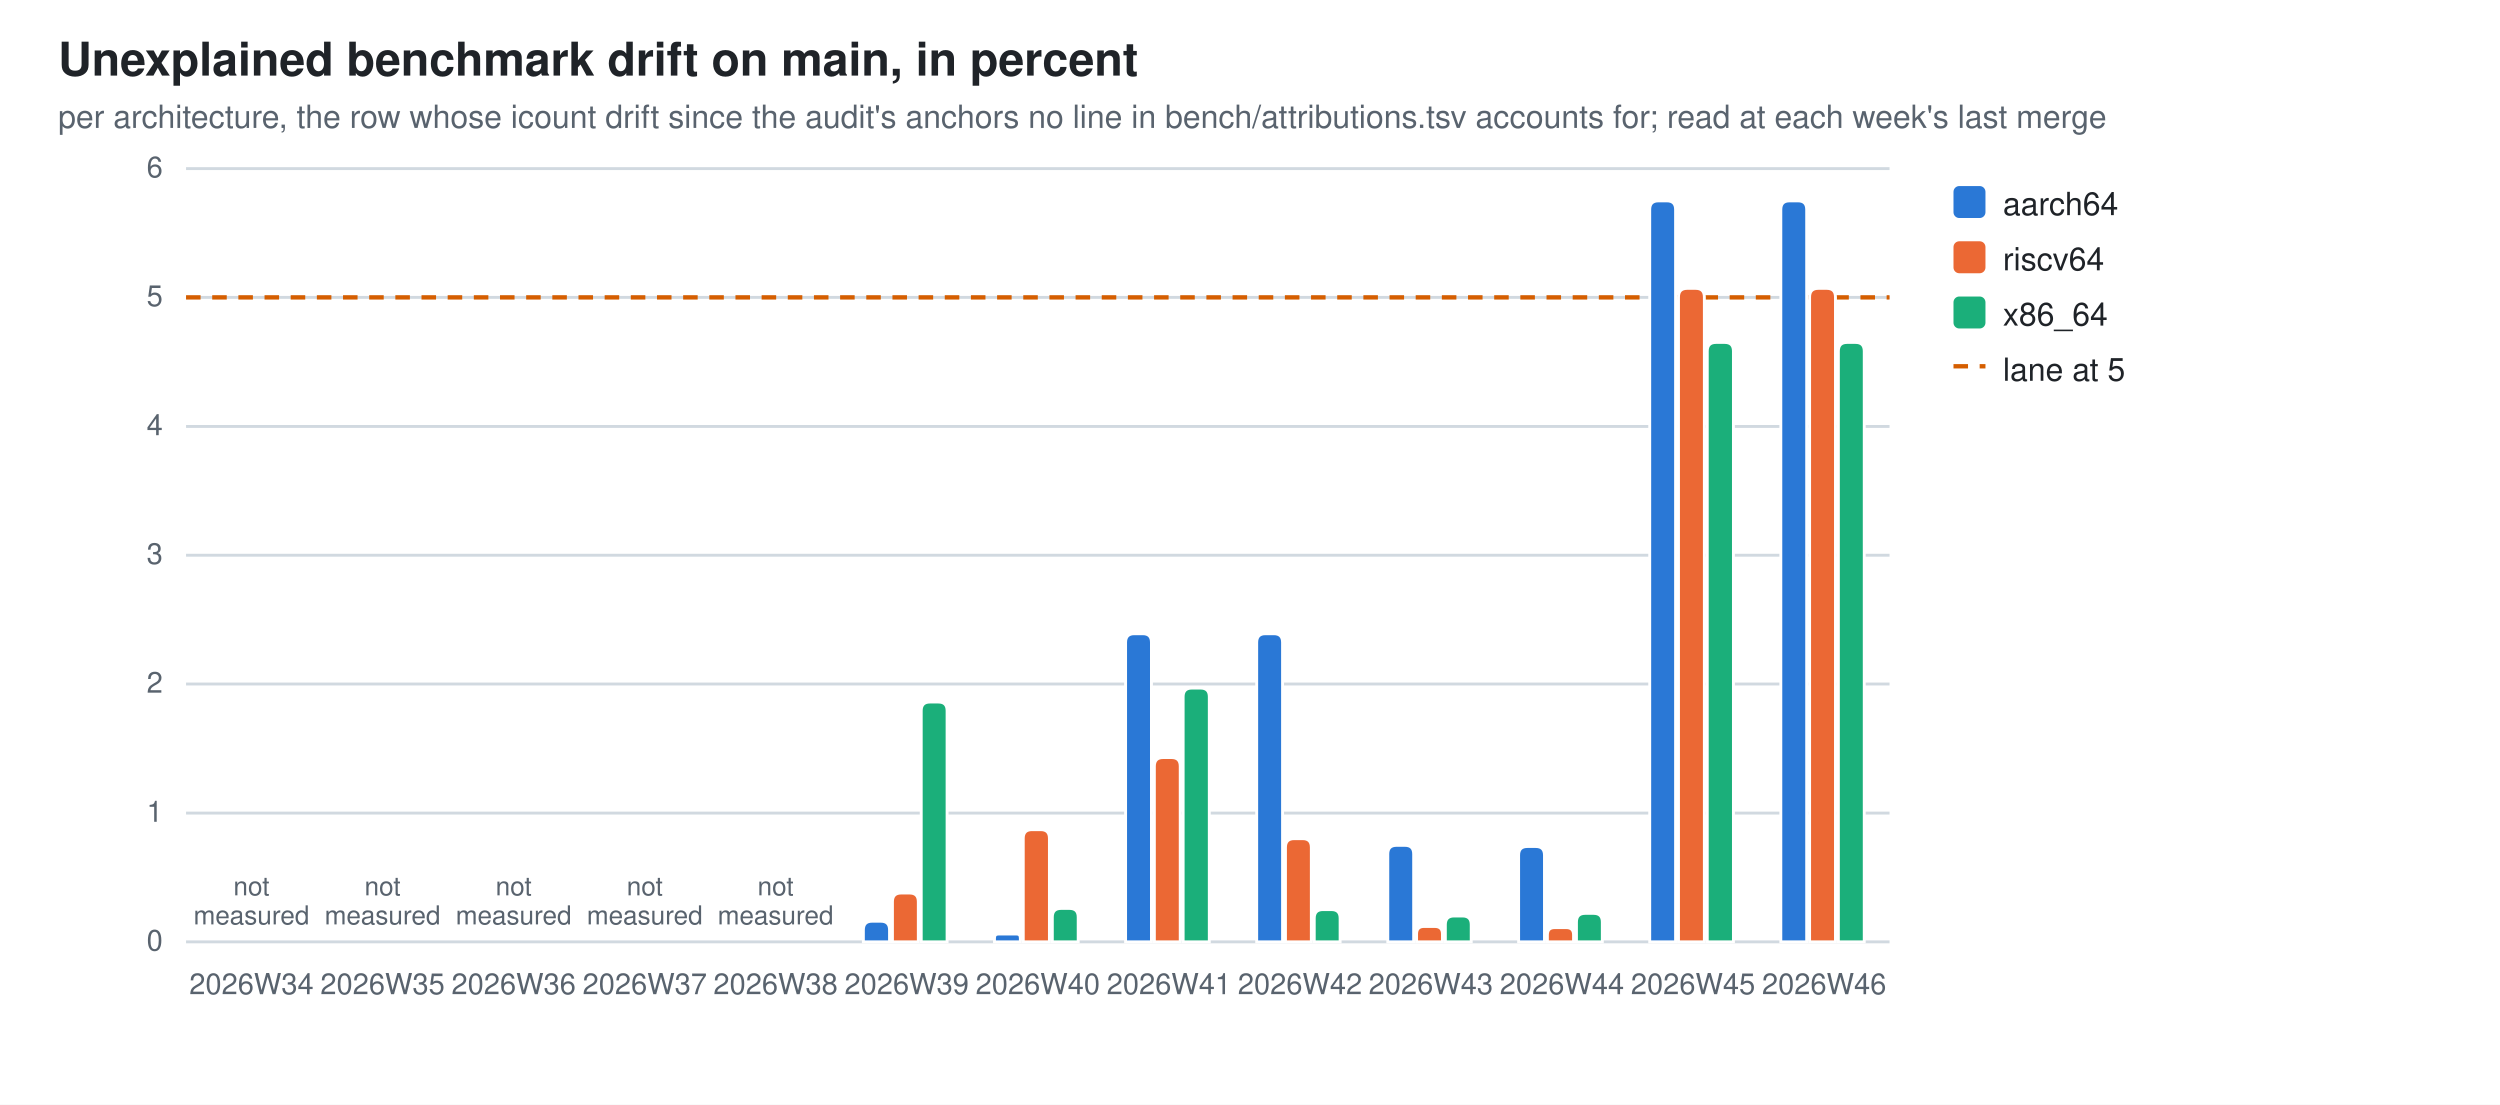
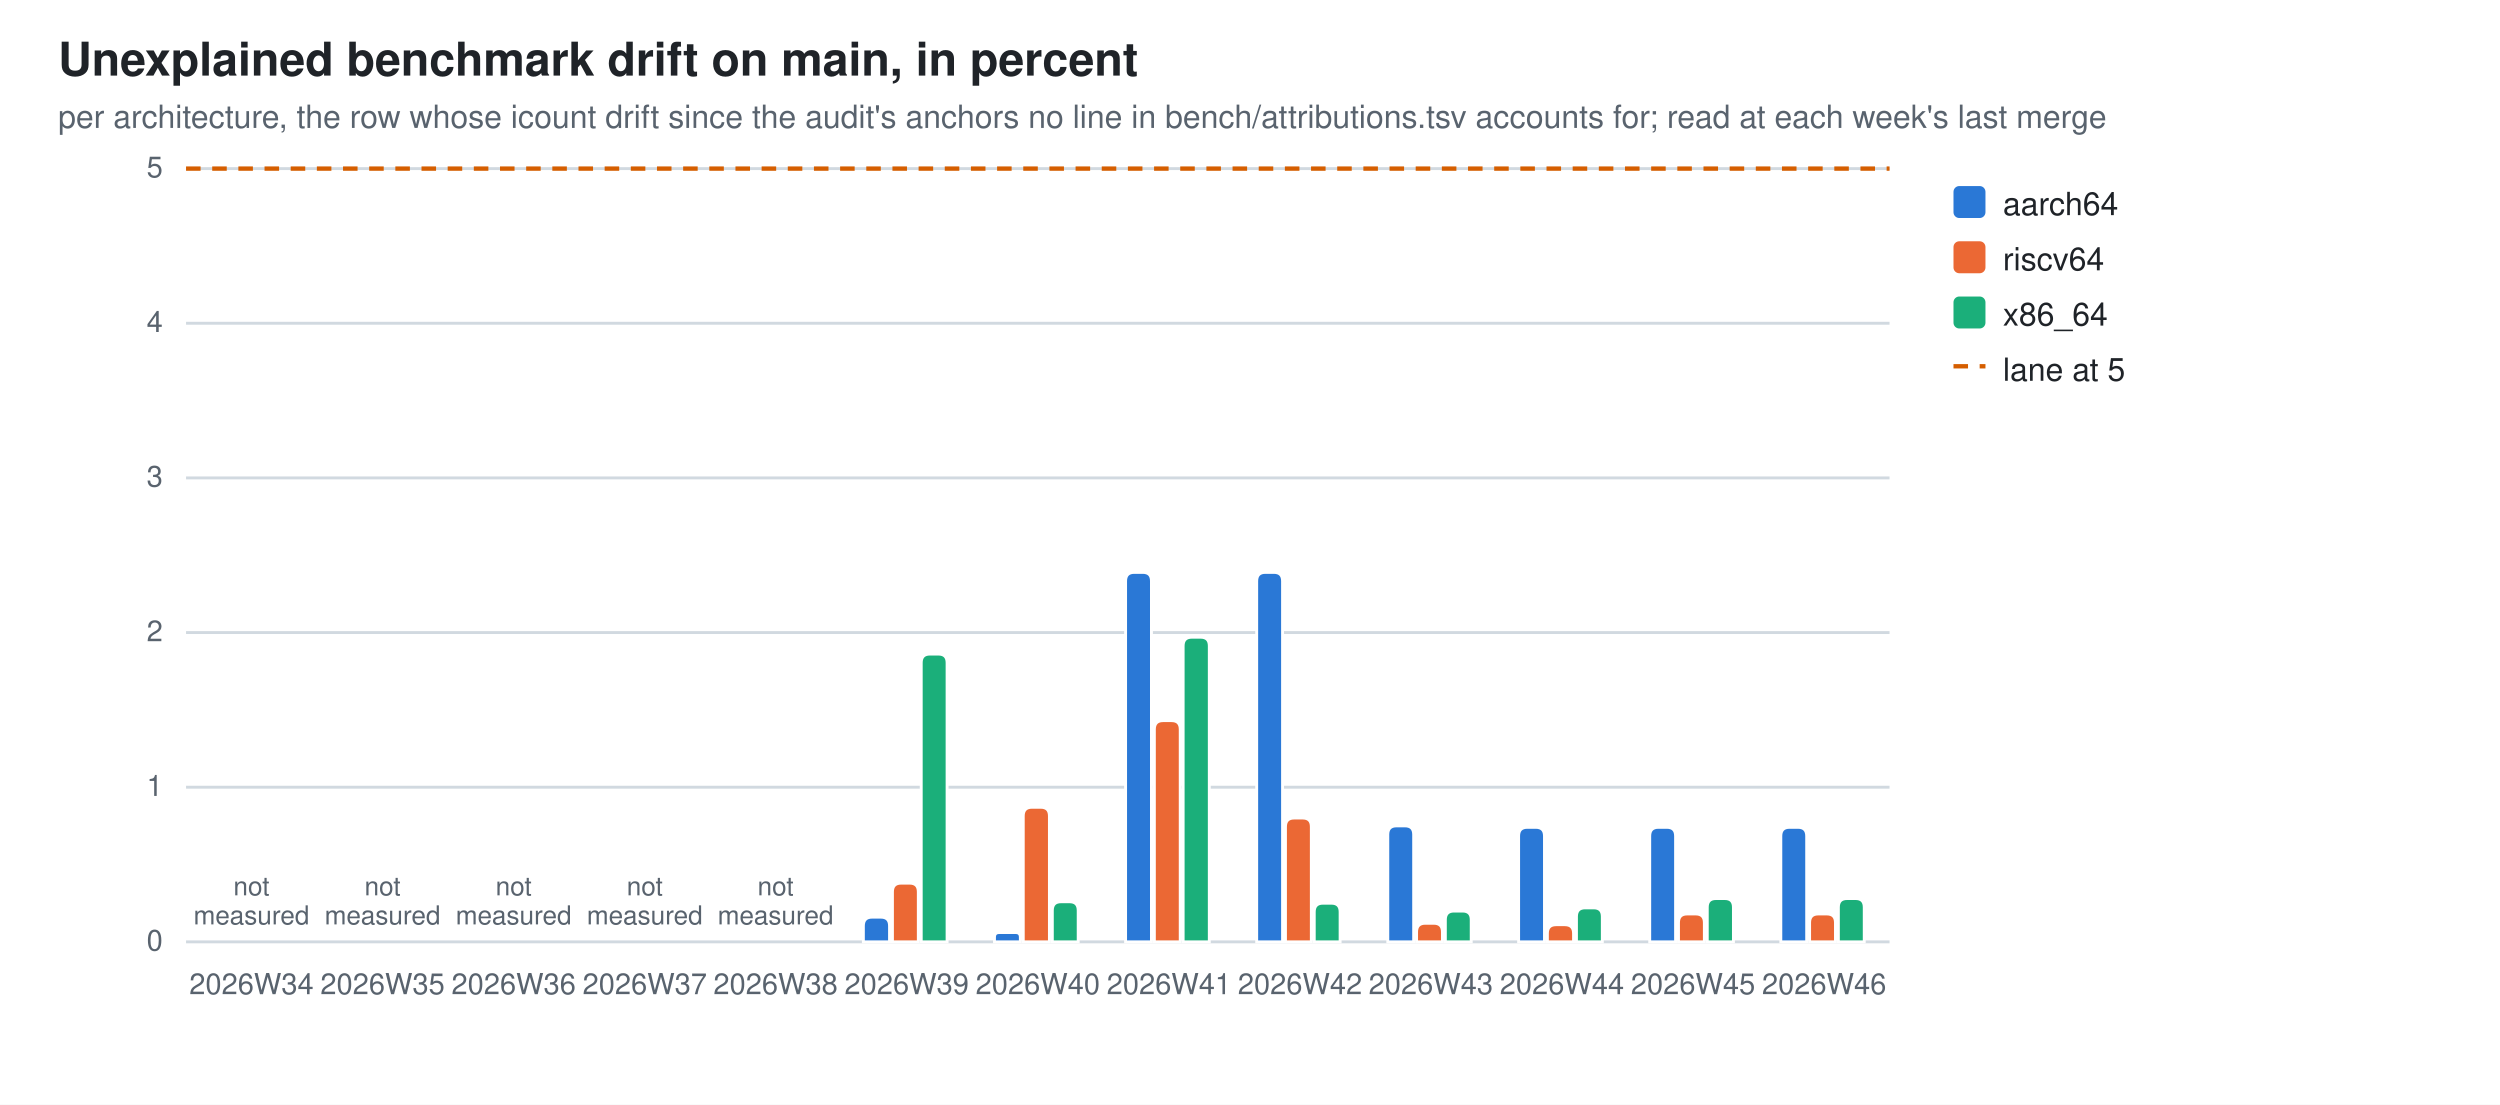
<svg xmlns="http://www.w3.org/2000/svg" width="860" height="380" viewBox="0 0 860 380" role="img" aria-label="Unexplained benchmark drift on main, in percent">
  <style>
  .bg{fill:#ffffff} .fg{fill:#1f2328} .mut{fill:#59636e} .grid{stroke:#d1d9e0}
  .seg{stroke:#ffffff;stroke-width:1}
  .val{paint-order:stroke;stroke:#ffffff;stroke-width:3px;stroke-linejoin:round}
  .s0{fill:#2a78d6}  .s1{fill:#eb6834}  .s2{fill:#1baf7a}
  @media (prefers-color-scheme: dark){
    .bg{fill:#0d1117} .fg{fill:#e6edf3} .mut{fill:#9198a1} .grid{stroke:#30363d}
    .seg{stroke:#0d1117} .val{stroke:#0d1117} .s0{fill:#3987e5} .s1{fill:#d95926} .s2{fill:#199e70}}
  text{font-family:-apple-system,BlinkMacSystemFont,"Segoe UI",Helvetica,Arial,sans-serif}
</style>
  <rect class="bg" width="860" height="380" />
  <text class="fg" x="20" y="26" font-size="16" font-weight="600">Unexplained benchmark drift on main, in percent</text>
  <text class="mut" x="20" y="44" font-size="11">per architecture, the row whose icount drift since the audit's anchors no line in bench/attributions.tsv accounts for; read at each week's last merge</text>
  <line class="grid" x1="64" y1="324.0" x2="650.0" y2="324.0" stroke-width="1" />
  <text class="mut" x="56" y="327.0" font-size="10" text-anchor="end">0</text>
-   <line class="grid" x1="64" y1="279.7" x2="650.0" y2="279.7" stroke-width="1" />
-   <text class="mut" x="56" y="282.7" font-size="10" text-anchor="end">1</text>
-   <line class="grid" x1="64" y1="235.3" x2="650.0" y2="235.3" stroke-width="1" />
-   <text class="mut" x="56" y="238.3" font-size="10" text-anchor="end">2</text>
-   <line class="grid" x1="64" y1="191.0" x2="650.0" y2="191.0" stroke-width="1" />
-   <text class="mut" x="56" y="194.0" font-size="10" text-anchor="end">3</text>
-   <line class="grid" x1="64" y1="146.7" x2="650.0" y2="146.7" stroke-width="1" />
-   <text class="mut" x="56" y="149.7" font-size="10" text-anchor="end">4</text>
-   <line class="grid" x1="64" y1="102.3" x2="650.0" y2="102.3" stroke-width="1" />
-   <text class="mut" x="56" y="105.3" font-size="10" text-anchor="end">5</text>
+   <line class="grid" x1="64" y1="270.8" x2="650.0" y2="270.8" stroke-width="1" />
+   <text class="mut" x="56" y="273.8" font-size="10" text-anchor="end">1</text>
+   <line class="grid" x1="64" y1="217.6" x2="650.0" y2="217.6" stroke-width="1" />
+   <text class="mut" x="56" y="220.6" font-size="10" text-anchor="end">2</text>
+   <line class="grid" x1="64" y1="164.4" x2="650.0" y2="164.4" stroke-width="1" />
+   <text class="mut" x="56" y="167.4" font-size="10" text-anchor="end">3</text>
+   <line class="grid" x1="64" y1="111.2" x2="650.0" y2="111.2" stroke-width="1" />
+   <text class="mut" x="56" y="114.2" font-size="10" text-anchor="end">4</text>
  <line class="grid" x1="64" y1="58.0" x2="650.0" y2="58.0" stroke-width="1" />
-   <text class="mut" x="56" y="61.0" font-size="10" text-anchor="end">6</text>
-   <line x1="64" y1="102.3" x2="650.0" y2="102.3" stroke="#D55E00" stroke-width="1.5" stroke-dasharray="5 4" />
+   <text class="mut" x="56" y="61.0" font-size="10" text-anchor="end">5</text>
+   <line x1="64" y1="58.0" x2="650.0" y2="58.0" stroke="#D55E00" stroke-width="1.5" stroke-dasharray="5 4" />
  <text class="mut" x="86.5" y="342" font-size="10" text-anchor="middle">2026W34</text>
  <text class="mut" x="86.5" y="308.0" font-size="9" text-anchor="middle">not<tspan x="86.5" dy="10">measured</tspan>
  </text>
  <text class="mut" x="131.6" y="342" font-size="10" text-anchor="middle">2026W35</text>
  <text class="mut" x="131.6" y="308.0" font-size="9" text-anchor="middle">not<tspan x="131.6" dy="10">measured</tspan>
  </text>
  <text class="mut" x="176.7" y="342" font-size="10" text-anchor="middle">2026W36</text>
  <text class="mut" x="176.7" y="308.0" font-size="9" text-anchor="middle">not<tspan x="176.7" dy="10">measured</tspan>
  </text>
  <text class="mut" x="221.8" y="342" font-size="10" text-anchor="middle">2026W37</text>
  <text class="mut" x="221.8" y="308.0" font-size="9" text-anchor="middle">not<tspan x="221.8" dy="10">measured</tspan>
  </text>
  <text class="mut" x="266.8" y="342" font-size="10" text-anchor="middle">2026W38</text>
  <text class="mut" x="266.8" y="308.0" font-size="9" text-anchor="middle">not<tspan x="266.8" dy="10">measured</tspan>
  </text>
-   <path class="seg s0" d="M297.0,324.0 V319.9 Q297.0,316.9 300.0,316.9 H303.0 Q306.0,316.9 306.0,319.9 V324.0 Z" />
-   <path class="seg s1" d="M307.0,324.0 V310.2 Q307.0,307.2 310.0,307.2 H312.9 Q315.9,307.2 315.9,310.2 V324.0 Z" />
-   <path class="seg s2" d="M316.9,324.0 V244.5 Q316.9,241.5 319.9,241.5 H322.8 Q325.8,241.5 325.8,244.5 V324.0 Z" />
+   <path class="seg s0" d="M297.0,324.0 V318.5 Q297.0,315.5 300.0,315.5 H303.0 Q306.0,315.5 306.0,318.5 V324.0 Z" />
+   <path class="seg s1" d="M307.0,324.0 V306.8 Q307.0,303.8 310.0,303.8 H312.9 Q315.9,303.8 315.9,306.8 V324.0 Z" />
+   <path class="seg s2" d="M316.9,324.0 V228.0 Q316.9,225.0 319.9,225.0 H322.8 Q325.8,225.0 325.8,228.0 V324.0 Z" />
  <text class="mut" x="311.9" y="342" font-size="10" text-anchor="middle">2026W39</text>
-   <path class="seg s0" d="M342.1,324.0 V322.7 Q342.1,321.3 343.5,321.3 H349.7 Q351.0,321.3 351.0,322.7 V324.0 Z" />
-   <path class="seg s1" d="M352.0,324.0 V288.4 Q352.0,285.4 355.0,285.4 H358.0 Q361.0,285.4 361.0,288.4 V324.0 Z" />
-   <path class="seg s2" d="M362.0,324.0 V315.5 Q362.0,312.5 365.0,312.5 H367.9 Q370.9,312.5 370.9,315.5 V324.0 Z" />
+   <path class="seg s0" d="M342.1,324.0 V322.4 Q342.1,320.8 343.7,320.8 H349.4 Q351.0,320.8 351.0,322.4 V324.0 Z" />
+   <path class="seg s1" d="M352.0,324.0 V280.7 Q352.0,277.7 355.0,277.7 H358.0 Q361.0,277.7 361.0,280.7 V324.0 Z" />
+   <path class="seg s2" d="M362.0,324.0 V313.2 Q362.0,310.2 365.0,310.2 H367.9 Q370.9,310.2 370.9,313.2 V324.0 Z" />
  <text class="mut" x="357.0" y="342" font-size="10" text-anchor="middle">2026W40</text>
-   <path class="seg s0" d="M387.2,324.0 V221.0 Q387.2,218.0 390.2,218.0 H393.1 Q396.1,218.0 396.1,221.0 V324.0 Z" />
-   <path class="seg s1" d="M397.1,324.0 V263.6 Q397.1,260.6 400.1,260.6 H403.0 Q406.0,260.6 406.0,263.6 V324.0 Z" />
-   <path class="seg s2" d="M407.0,324.0 V239.7 Q407.0,236.7 410.0,236.7 H413.0 Q416.0,236.7 416.0,239.7 V324.0 Z" />
+   <path class="seg s0" d="M387.2,324.0 V199.9 Q387.2,196.9 390.2,196.9 H393.1 Q396.1,196.9 396.1,199.9 V324.0 Z" />
+   <path class="seg s1" d="M397.1,324.0 V250.9 Q397.1,247.9 400.1,247.9 H403.0 Q406.0,247.9 406.0,250.9 V324.0 Z" />
+   <path class="seg s2" d="M407.0,324.0 V222.2 Q407.0,219.2 410.0,219.2 H413.0 Q416.0,219.2 416.0,222.2 V324.0 Z" />
  <text class="mut" x="402.1" y="342" font-size="10" text-anchor="middle">2026W41</text>
-   <path class="seg s0" d="M432.3,324.0 V221.0 Q432.3,218.0 435.3,218.0 H438.2 Q441.2,218.0 441.2,221.0 V324.0 Z" />
-   <path class="seg s1" d="M442.2,324.0 V291.5 Q442.2,288.5 445.2,288.5 H448.1 Q451.1,288.5 451.1,291.5 V324.0 Z" />
-   <path class="seg s2" d="M452.1,324.0 V315.9 Q452.1,312.9 455.1,312.9 H458.0 Q461.0,312.9 461.0,315.9 V324.0 Z" />
+   <path class="seg s0" d="M432.3,324.0 V199.9 Q432.3,196.9 435.3,196.9 H438.2 Q441.2,196.9 441.2,199.9 V324.0 Z" />
+   <path class="seg s1" d="M442.2,324.0 V284.4 Q442.2,281.4 445.2,281.4 H448.1 Q451.1,281.4 451.1,284.4 V324.0 Z" />
+   <path class="seg s2" d="M452.1,324.0 V313.7 Q452.1,310.7 455.1,310.7 H458.0 Q461.0,310.7 461.0,313.7 V324.0 Z" />
  <text class="mut" x="447.2" y="342" font-size="10" text-anchor="middle">2026W42</text>
-   <path class="seg s0" d="M477.4,324.0 V293.8 Q477.4,290.8 480.4,290.8 H483.3 Q486.3,290.8 486.3,293.8 V324.0 Z" />
-   <path class="seg s1" d="M487.3,324.0 V321.3 Q487.3,318.7 489.9,318.7 H493.5 Q496.2,318.7 496.2,321.3 V324.0 Z" />
-   <path class="seg s2" d="M497.2,324.0 V318.1 Q497.2,315.1 500.2,315.1 H503.1 Q506.1,315.1 506.1,318.1 V324.0 Z" />
+   <path class="seg s0" d="M477.4,324.0 V287.1 Q477.4,284.1 480.4,284.1 H483.3 Q486.3,284.1 486.3,287.1 V324.0 Z" />
+   <path class="seg s1" d="M487.3,324.0 V320.6 Q487.3,317.6 490.3,317.6 H493.2 Q496.2,317.6 496.2,320.6 V324.0 Z" />
+   <path class="seg s2" d="M497.2,324.0 V316.4 Q497.2,313.4 500.2,313.4 H503.1 Q506.1,313.4 506.1,316.4 V324.0 Z" />
  <text class="mut" x="492.2" y="342" font-size="10" text-anchor="middle">2026W43</text>
-   <path class="seg s0" d="M522.4,324.0 V294.2 Q522.4,291.2 525.4,291.2 H528.3 Q531.3,291.2 531.3,294.2 V324.0 Z" />
-   <path class="seg s1" d="M532.3,324.0 V321.6 Q532.3,319.1 534.8,319.1 H538.8 Q541.3,319.1 541.3,321.6 V324.0 Z" />
-   <path class="seg s2" d="M542.3,324.0 V317.2 Q542.3,314.2 545.3,314.2 H548.2 Q551.2,314.2 551.2,317.2 V324.0 Z" />
+   <path class="seg s0" d="M522.4,324.0 V287.6 Q522.4,284.6 525.4,284.6 H528.3 Q531.3,284.6 531.3,287.6 V324.0 Z" />
+   <path class="seg s1" d="M532.3,324.0 V321.1 Q532.3,318.1 535.3,318.1 H538.3 Q541.3,318.1 541.3,321.1 V324.0 Z" />
+   <path class="seg s2" d="M542.3,324.0 V315.3 Q542.3,312.3 545.3,312.3 H548.2 Q551.2,312.3 551.2,315.3 V324.0 Z" />
  <text class="mut" x="537.3" y="342" font-size="10" text-anchor="middle">2026W44</text>
-   <path class="seg s0" d="M567.5,324.0 V72.1 Q567.5,69.1 570.5,69.1 H573.4 Q576.4,69.1 576.4,72.1 V324.0 Z" />
-   <path class="seg s1" d="M577.4,324.0 V102.2 Q577.4,99.2 580.4,99.2 H583.3 Q586.3,99.2 586.3,102.2 V324.0 Z" />
-   <path class="seg s2" d="M587.3,324.0 V120.8 Q587.3,117.8 590.3,117.8 H593.3 Q596.3,117.8 596.3,120.8 V324.0 Z" />
+   <path class="seg s0" d="M567.5,324.0 V287.6 Q567.5,284.6 570.5,284.6 H573.4 Q576.4,284.6 576.4,287.6 V324.0 Z" />
+   <path class="seg s1" d="M577.4,324.0 V317.4 Q577.4,314.4 580.4,314.4 H583.3 Q586.3,314.4 586.3,317.4 V324.0 Z" />
+   <path class="seg s2" d="M587.3,324.0 V312.1 Q587.3,309.1 590.3,309.1 H593.3 Q596.3,309.1 596.3,312.1 V324.0 Z" />
  <text class="mut" x="582.4" y="342" font-size="10" text-anchor="middle">2026W45</text>
-   <path class="seg s0" d="M612.6,324.0 V72.1 Q612.6,69.1 615.6,69.1 H618.5 Q621.5,69.1 621.5,72.1 V324.0 Z" />
-   <path class="seg s1" d="M622.5,324.0 V102.2 Q622.5,99.2 625.5,99.2 H628.4 Q631.4,99.2 631.4,102.2 V324.0 Z" />
-   <path class="seg s2" d="M632.4,324.0 V120.8 Q632.4,117.8 635.4,117.8 H638.3 Q641.3,117.8 641.3,120.8 V324.0 Z" />
+   <path class="seg s0" d="M612.6,324.0 V287.6 Q612.6,284.6 615.6,284.6 H618.5 Q621.5,284.6 621.5,287.6 V324.0 Z" />
+   <path class="seg s1" d="M622.5,324.0 V317.4 Q622.5,314.4 625.5,314.4 H628.4 Q631.4,314.4 631.4,317.4 V324.0 Z" />
+   <path class="seg s2" d="M632.4,324.0 V312.1 Q632.4,309.1 635.4,309.1 H638.3 Q641.3,309.1 641.3,312.1 V324.0 Z" />
  <text class="mut" x="627.5" y="342" font-size="10" text-anchor="middle">2026W46</text>
  <rect class="s0" x="672" y="64" width="11" height="11" rx="2" />
  <text class="fg" y="74" font-size="11">
    <tspan x="689" dy="0">aarch64</tspan>
  </text>
  <rect class="s1" x="672" y="83" width="11" height="11" rx="2" />
  <text class="fg" y="93" font-size="11">
    <tspan x="689" dy="0">riscv64</tspan>
  </text>
  <rect class="s2" x="672" y="102" width="11" height="11" rx="2" />
  <text class="fg" y="112" font-size="11">
    <tspan x="689" dy="0">x86_64</tspan>
  </text>
  <line x1="672" y1="126" x2="683" y2="126" stroke="#D55E00" stroke-width="1.5" stroke-dasharray="5 4" />
  <text class="fg" x="689" y="131" font-size="11">lane at 5</text>
</svg>
